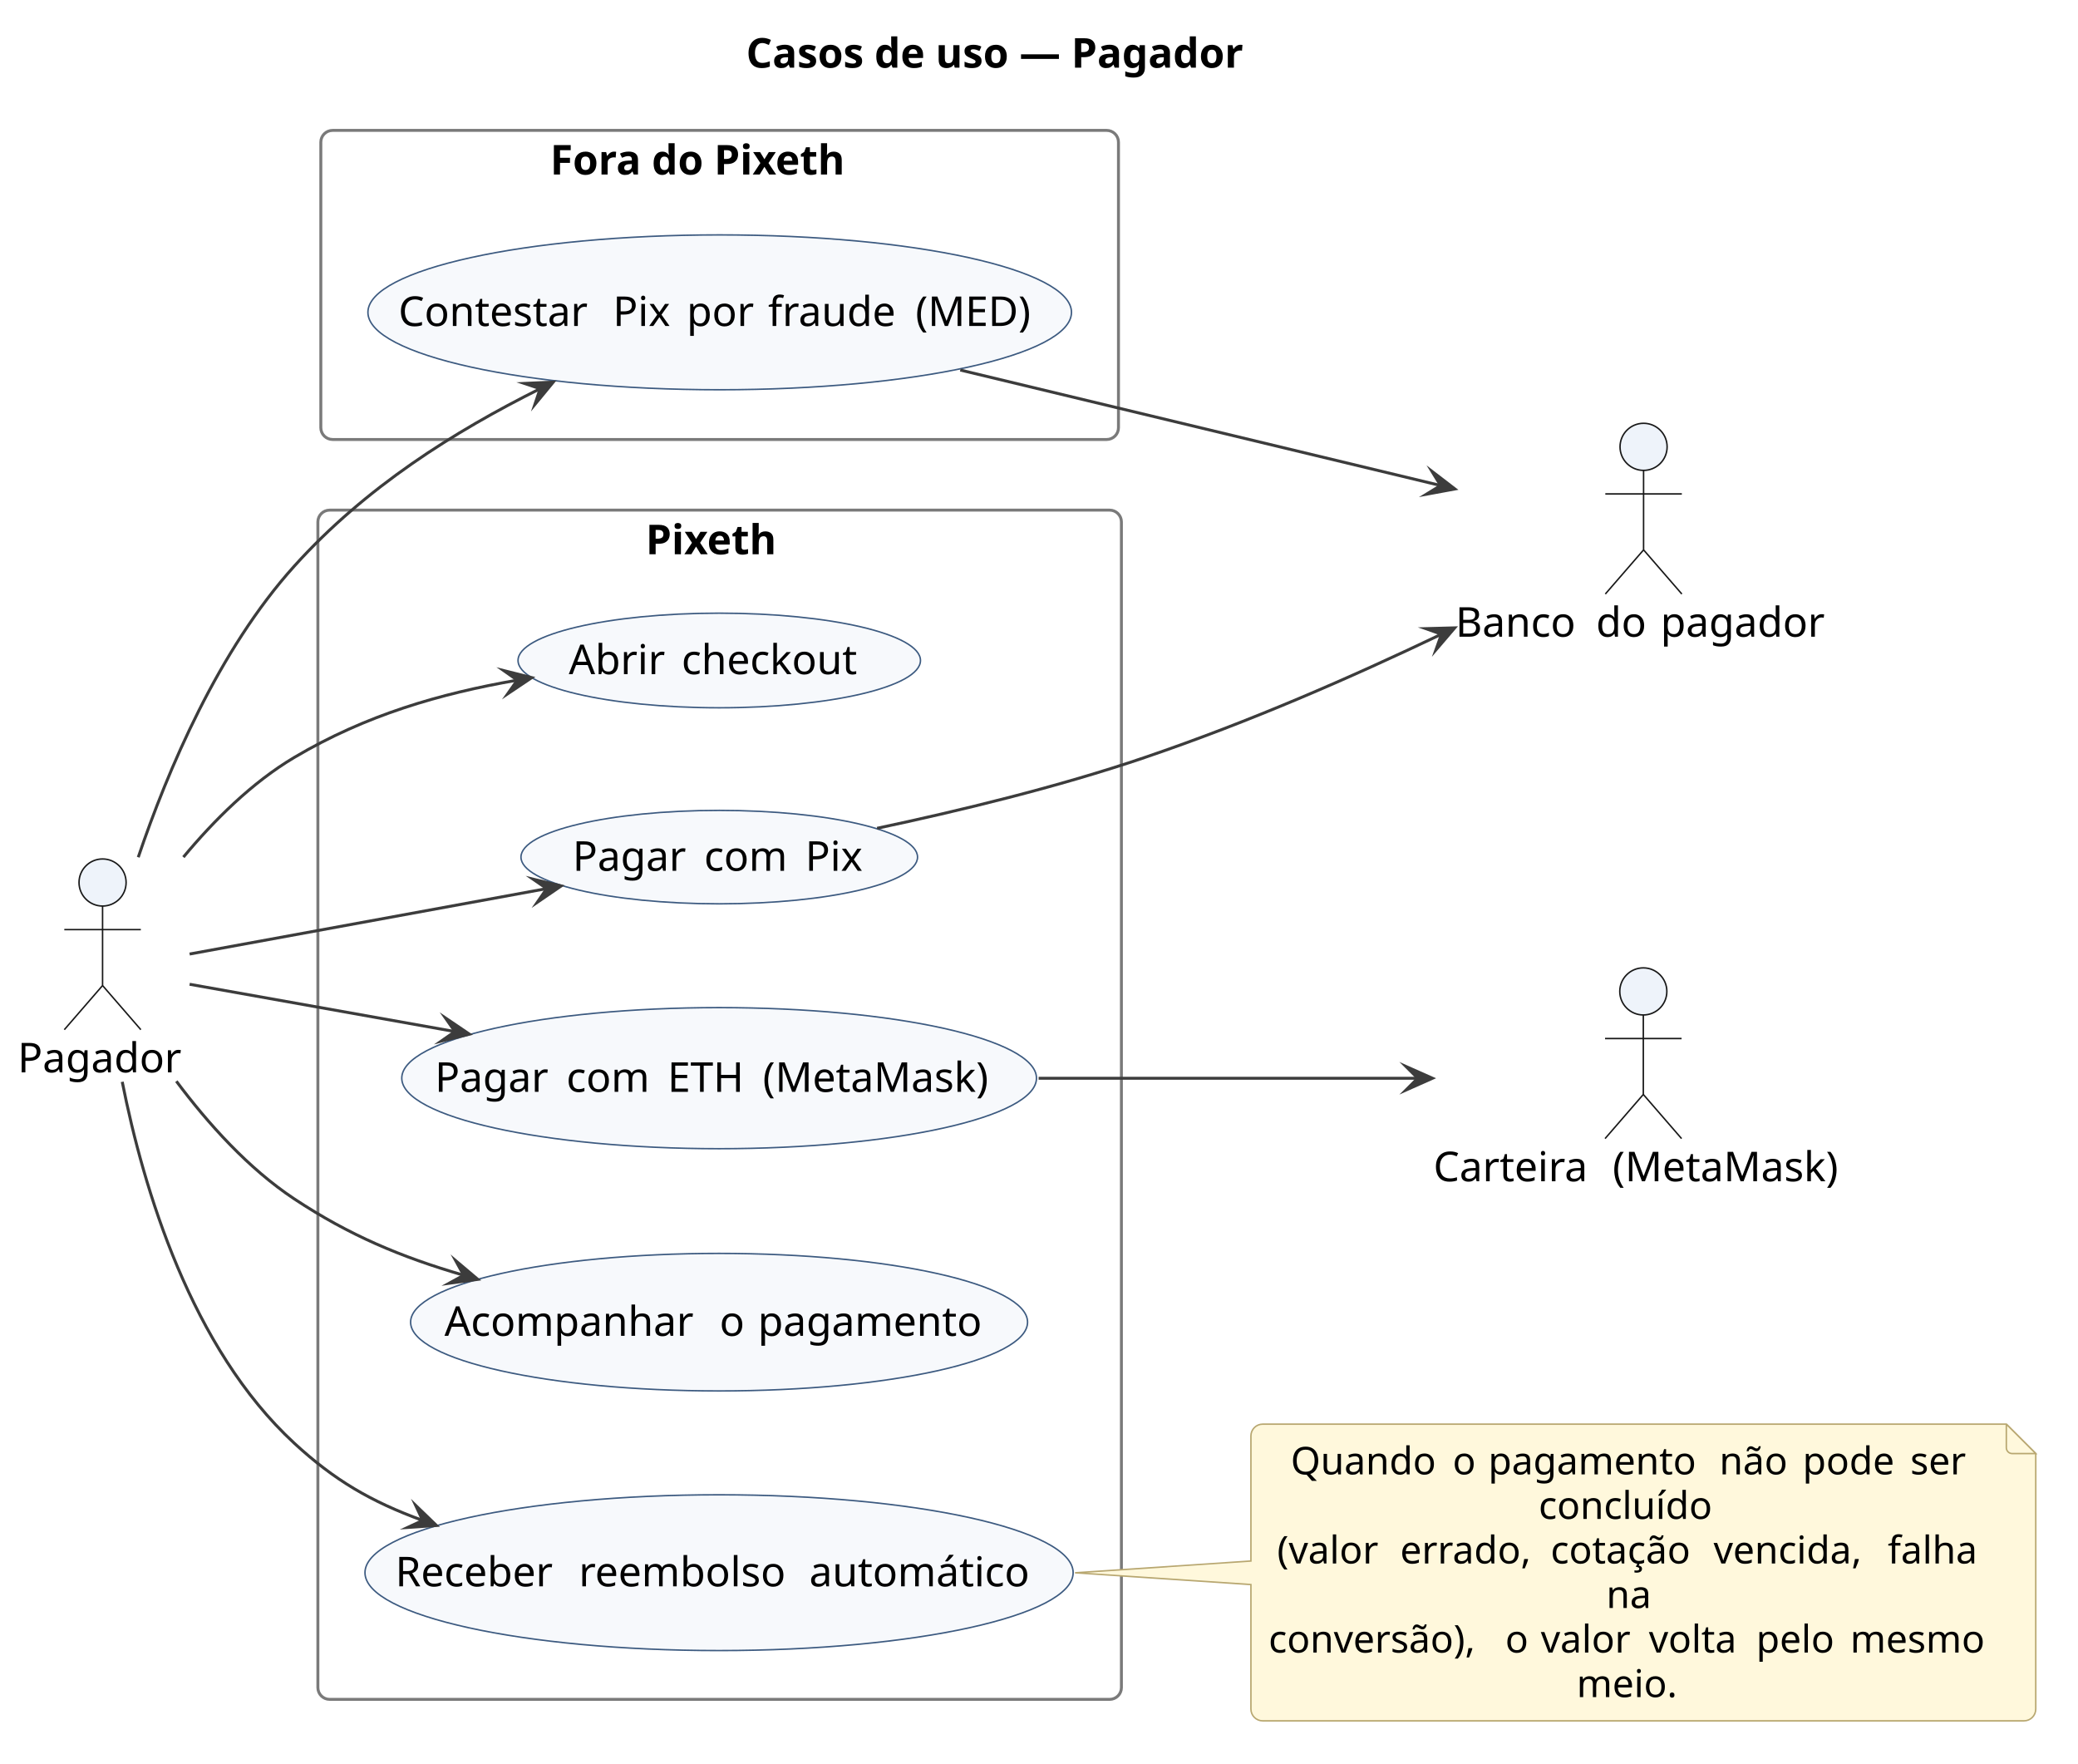
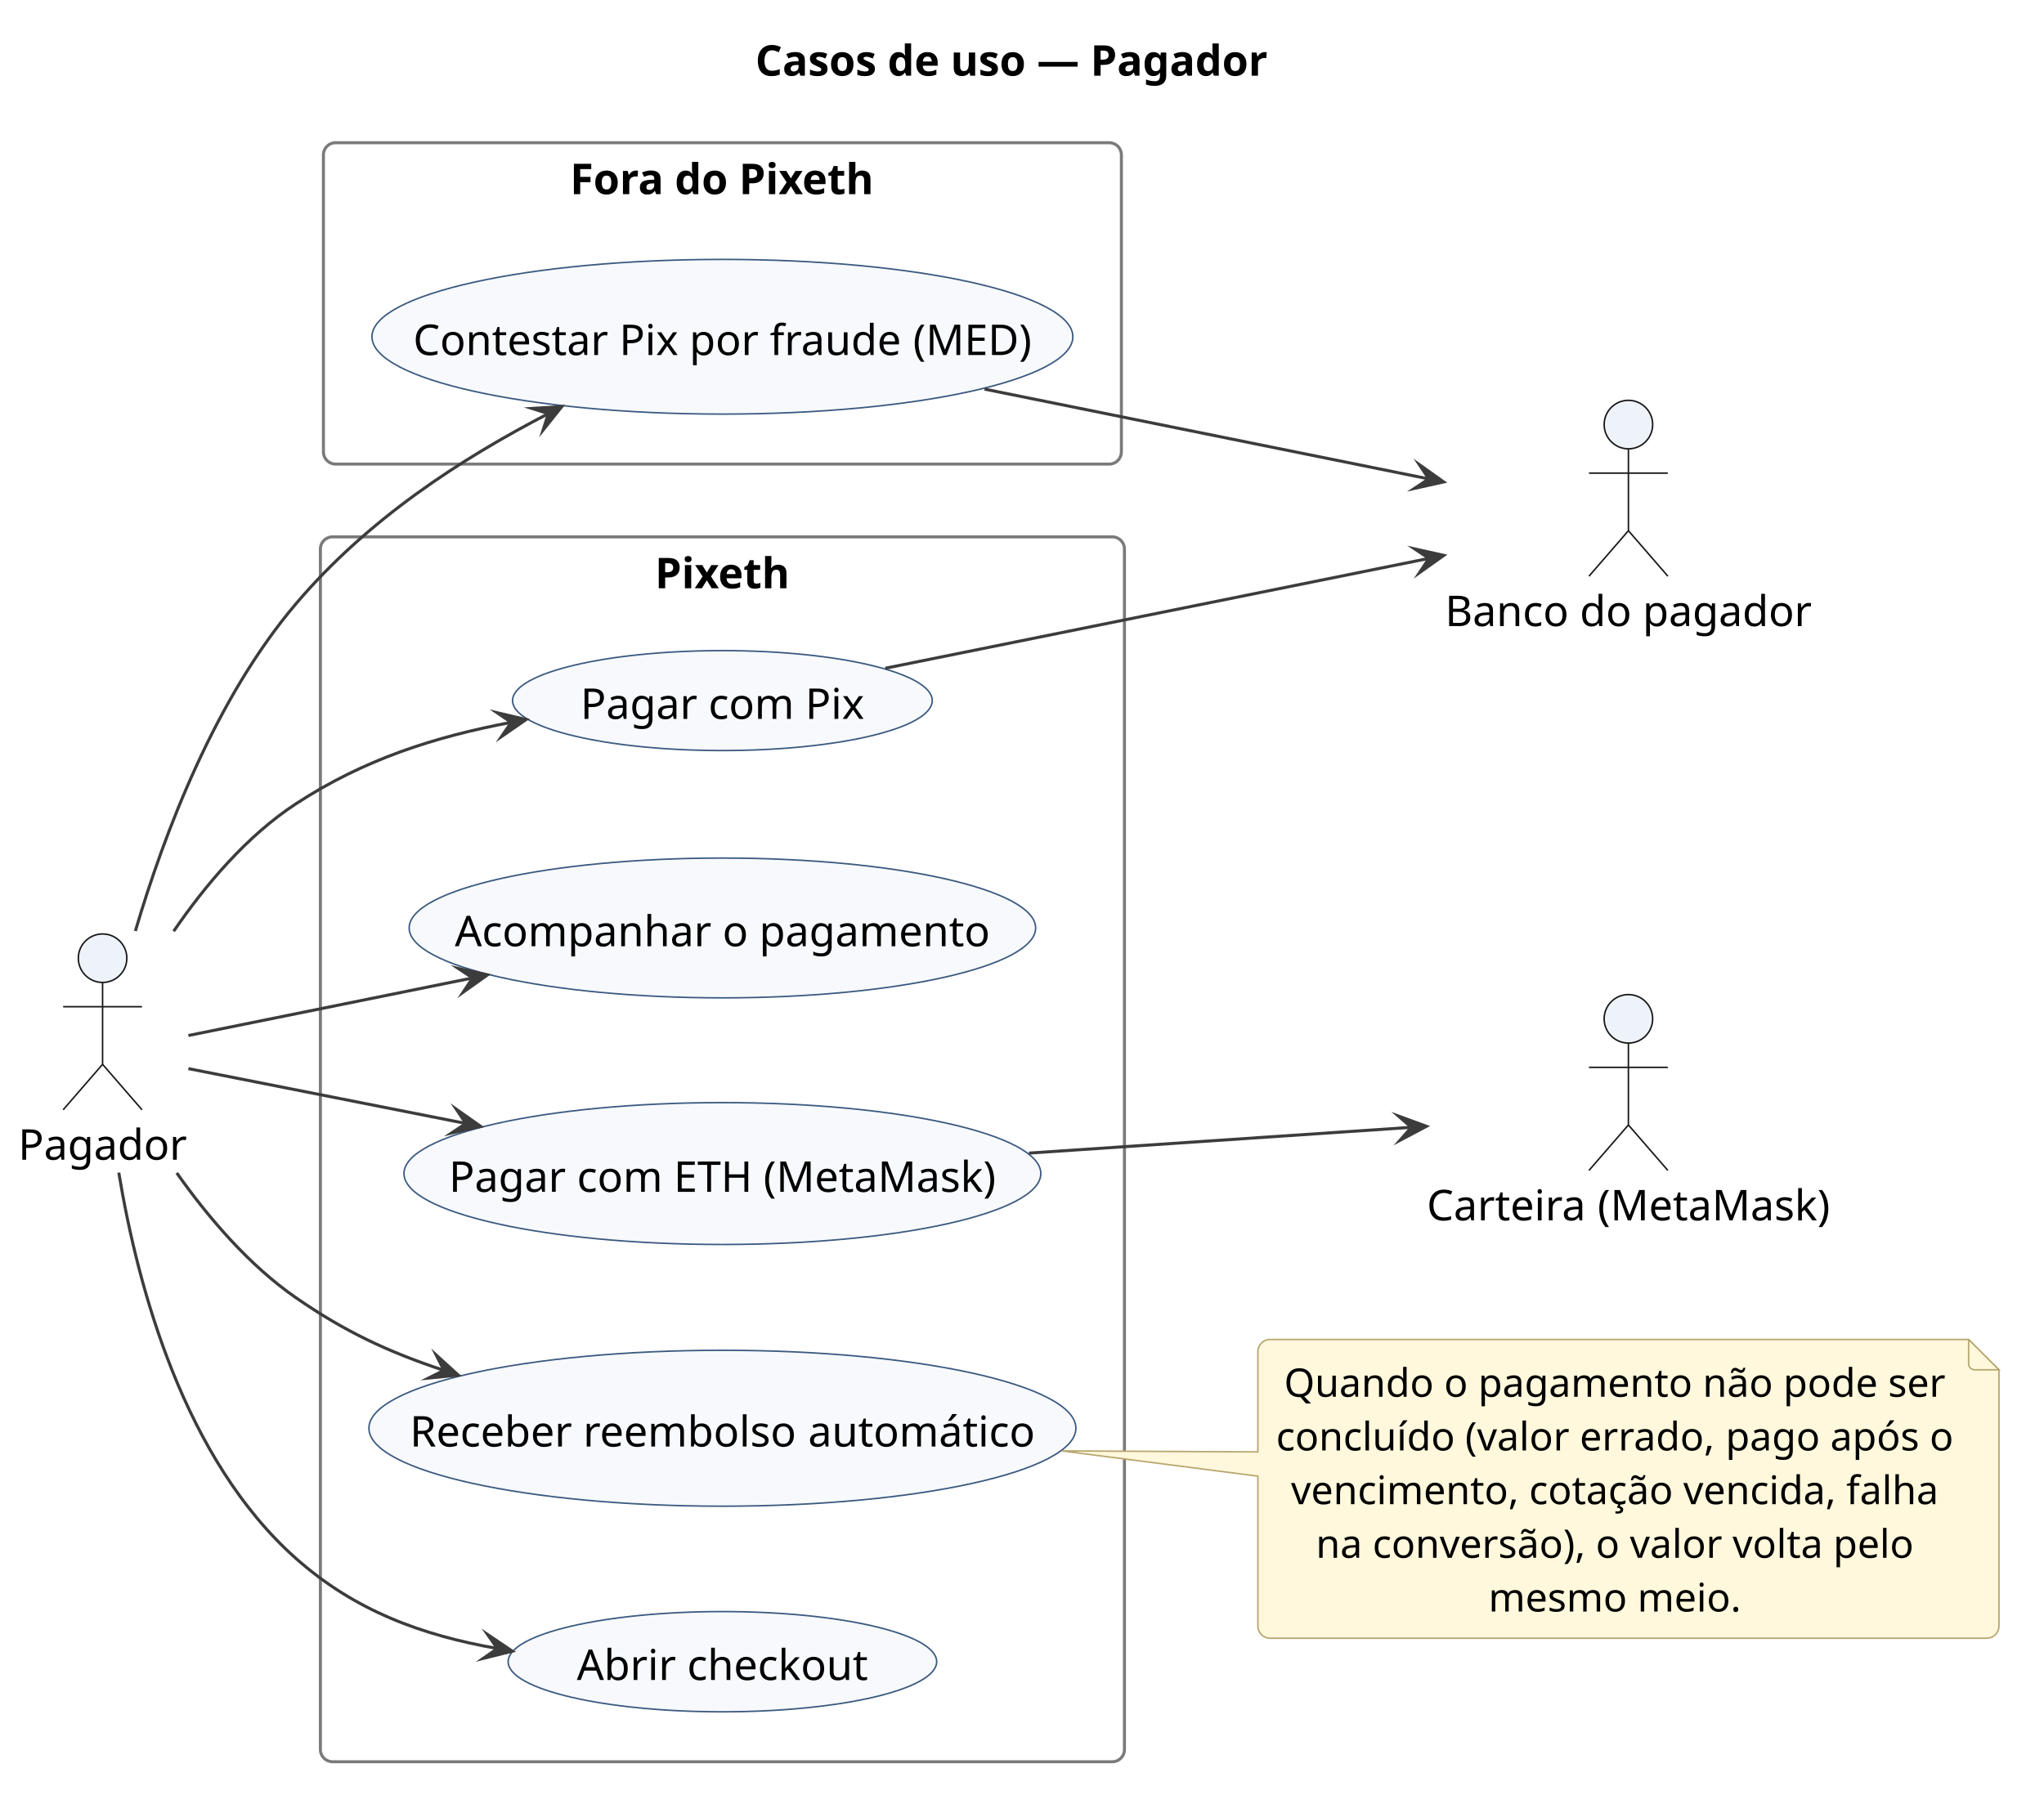
- <svg xmlns="http://www.w3.org/2000/svg" version="1.1" data-diagram-type="DESCRIPTION" style="width:706px;height:599px;background:#FFFFFF;" width="706px" height="599px" viewBox="0 0 706 599" zoomAndPan="magnify" preserveAspectRatio="none" contentStyleType="text/css">
+ <svg xmlns="http://www.w3.org/2000/svg" version="1.1" data-diagram-type="DESCRIPTION" style="width:674px;height:595px;background:#FFFFFF;" width="674px" height="595px" viewBox="0 0 674 595" zoomAndPan="magnify" preserveAspectRatio="none" contentStyleType="text/css">
  <defs />
  <g font-family="sans-serif" lengthAdjust="spacing">
    <g class="title" data-source-line="3">
-       <text x="253.495" y="22.995" fill="#000" font-size="14" textLength="192.657" font-weight="700">Casos de uso — Pagador</text>
+       <text x="249.076" y="24.966" fill="#000" font-size="14" textLength="168.993" font-weight="700">Casos de uso — Pagador</text>
    </g>
    <g class="cluster" data-qualified-name="Pixeth" id="ent0004" data-source-line="11">
-       <rect x="108" y="173.297" width="273" height="404" fill="none" style="stroke:#7A7A7A;stroke-width:1;" rx="4" ry="4" />
-       <text x="219.378" y="188.292" fill="#000" font-size="14" textLength="50.244" font-weight="700">Pixeth</text>
+       <rect x="105.65" y="177.068" width="265.13" height="404" fill="none" style="stroke:#7A7A7A;stroke-width:1;" rx="4" ry="4" />
+       <text x="215.962" y="194.034" fill="#000" font-size="14" textLength="44.506" font-weight="700">Pixeth</text>
    </g>
    <g class="cluster" data-qualified-name="Fora do Pixeth" id="ent0010" data-source-line="19">
-       <rect x="109" y="44.297" width="271" height="105" fill="none" style="stroke:#7A7A7A;stroke-width:1;" rx="4" ry="4" />
-       <text x="186.917" y="59.292" fill="#000" font-size="14" textLength="115.165" font-weight="700">Fora do Pixeth</text>
+       <rect x="106.65" y="47.068" width="263.12" height="106" fill="none" style="stroke:#7A7A7A;stroke-width:1;" rx="4" ry="4" />
+       <text x="187.978" y="64.034" fill="#000" font-size="14" textLength="100.464" font-weight="700">Fora do Pixeth</text>
    </g>
    <g class="entity" data-qualified-name="Pixeth.UC_Checkout" id="ent0005" data-source-line="12">
-       <ellipse cx="244.366" cy="224.37" rx="68.366" ry="16.073" fill="#F7F9FC" style="stroke:#3C5A80;stroke-width:0.5;" />
-       <text x="193.25" y="229.019" fill="#000" font-size="14" textLength="33.865">Abrir</text>
-       <text x="227.116" y="229.019" fill="#000" font-size="14"> </text>
-       <text x="231.566" y="229.019" fill="#000" font-size="14" textLength="63.916">checkout</text>
+       <ellipse cx="238.213" cy="548.069" rx="70.653" ry="16.531" fill="#F7F9FC" style="stroke:#3C5A80;stroke-width:0.5;" />
+       <text x="190.207" y="554.103" fill="#000" font-size="14" textLength="32.732">Abrir</text>
+       <text x="222.939" y="554.103" fill="#000" font-size="14"> </text>
+       <text x="226.579" y="554.103" fill="#000" font-size="14" textLength="59.64">checkout</text>
    </g>
    <g class="entity" data-qualified-name="Pixeth.UC_PagarPix" id="ent0006" data-source-line="13">
-       <ellipse cx="244.366" cy="291.17" rx="67.366" ry="15.873" fill="#F7F9FC" style="stroke:#3C5A80;stroke-width:0.5;" />
-       <text x="194.536" y="295.819" fill="#000" font-size="14" textLength="40.243">Pagar</text>
-       <text x="234.779" y="295.819" fill="#000" font-size="14"> </text>
-       <text x="239.229" y="295.819" fill="#000" font-size="14" textLength="29.9">com</text>
-       <text x="269.129" y="295.819" fill="#000" font-size="14"> </text>
-       <text x="273.58" y="295.819" fill="#000" font-size="14" textLength="20.617">Pix</text>
+       <ellipse cx="238.208" cy="231.071" rx="69.198" ry="16.483" fill="#F7F9FC" style="stroke:#3C5A80;stroke-width:0.5;" />
+       <text x="191.399" y="237.105" fill="#000" font-size="14" textLength="38.57">Pagar</text>
+       <text x="229.969" y="237.105" fill="#000" font-size="14"> </text>
+       <text x="233.609" y="237.105" fill="#000" font-size="14" textLength="28.28">com</text>
+       <text x="261.889" y="237.105" fill="#000" font-size="14"> </text>
+       <text x="265.529" y="237.105" fill="#000" font-size="14" textLength="19.488">Pix</text>
    </g>
    <g class="entity" data-qualified-name="Pixeth.UC_PagarEth" id="ent0007" data-source-line="14">
-       <ellipse cx="244.323" cy="366.262" rx="107.823" ry="23.965" fill="#F7F9FC" style="stroke:#3C5A80;stroke-width:0.5;" />
-       <text x="147.742" y="370.91" fill="#000" font-size="14" textLength="40.243">Pagar</text>
-       <text x="187.985" y="370.91" fill="#000" font-size="14"> </text>
-       <text x="192.435" y="370.91" fill="#000" font-size="14" textLength="29.9">com</text>
-       <text x="222.335" y="370.91" fill="#000" font-size="14"> </text>
-       <text x="226.786" y="370.91" fill="#000" font-size="14" textLength="27.925">ETH</text>
-       <text x="254.71" y="370.91" fill="#000" font-size="14"> </text>
-       <text x="259.161" y="370.91" fill="#000" font-size="14" textLength="81.744">(MetaMask)</text>
+       <ellipse cx="238.209" cy="387.068" rx="104.999" ry="23.4" fill="#F7F9FC" style="stroke:#3C5A80;stroke-width:0.5;" />
+       <text x="148.035" y="393.102" fill="#000" font-size="14" textLength="38.57">Pagar</text>
+       <text x="186.605" y="393.102" fill="#000" font-size="14"> </text>
+       <text x="190.245" y="393.102" fill="#000" font-size="14" textLength="28.28">com</text>
+       <text x="218.525" y="393.102" fill="#000" font-size="14"> </text>
+       <text x="222.165" y="393.102" fill="#000" font-size="14" textLength="25.942">ETH</text>
+       <text x="248.106" y="393.102" fill="#000" font-size="14"> </text>
+       <text x="251.746" y="393.102" fill="#000" font-size="14" textLength="76.636">(MetaMask)</text>
    </g>
    <g class="entity" data-qualified-name="Pixeth.UC_Estado" id="ent0008" data-source-line="15">
-       <ellipse cx="244.308" cy="449.158" rx="104.808" ry="23.362" fill="#F7F9FC" style="stroke:#3C5A80;stroke-width:0.5;" />
-       <text x="151.008" y="453.807" fill="#000" font-size="14" textLength="89.024">Acompanhar</text>
-       <text x="240.032" y="453.807" fill="#000" font-size="14"> </text>
-       <text x="244.482" y="453.807" fill="#000" font-size="14">o</text>
-       <text x="253.048" y="453.807" fill="#000" font-size="14"> </text>
-       <text x="257.498" y="453.807" fill="#000" font-size="14" textLength="80.11">pagamento</text>
+       <ellipse cx="238.208" cy="306.066" rx="103.288" ry="23.058" fill="#F7F9FC" style="stroke:#3C5A80;stroke-width:0.5;" />
+       <text x="149.974" y="312.1" fill="#000" font-size="14" textLength="84.63">Acompanhar</text>
+       <text x="234.603" y="312.1" fill="#000" font-size="14"> </text>
+       <text x="238.243" y="312.1" fill="#000" font-size="14">o</text>
+       <text x="246.713" y="312.1" fill="#000" font-size="14"> </text>
+       <text x="250.353" y="312.1" fill="#000" font-size="14" textLength="76.09">pagamento</text>
    </g>
    <g class="entity" data-qualified-name="Pixeth.UC_Reembolso" id="ent0009" data-source-line="16">
-       <ellipse cx="244.3" cy="534.257" rx="120.3" ry="26.46" fill="#F7F9FC" style="stroke:#3C5A80;stroke-width:0.5;" />
-       <text x="134.303" y="538.905" fill="#000" font-size="14" textLength="57.907">Receber</text>
-       <text x="192.21" y="538.905" fill="#000" font-size="14"> </text>
-       <text x="196.66" y="538.905" fill="#000" font-size="14" textLength="73.821">reembolso</text>
-       <text x="270.482" y="538.905" fill="#000" font-size="14"> </text>
-       <text x="274.932" y="538.905" fill="#000" font-size="14" textLength="79.365">automático</text>
+       <ellipse cx="238.214" cy="471.071" rx="116.564" ry="25.713" fill="#F7F9FC" style="stroke:#3C5A80;stroke-width:0.5;" />
+       <text x="135.139" y="477.105" fill="#000" font-size="14" textLength="53.508">Receber</text>
+       <text x="188.647" y="477.105" fill="#000" font-size="14"> </text>
+       <text x="192.287" y="477.105" fill="#000" font-size="14" textLength="70.532">reembolso</text>
+       <text x="262.819" y="477.105" fill="#000" font-size="14"> </text>
+       <text x="266.459" y="477.105" fill="#000" font-size="14" textLength="74.83">automático</text>
    </g>
    <g class="entity" data-qualified-name="Fora do Pixeth.UC_Med" id="ent0011" data-source-line="20">
-       <ellipse cx="244.518" cy="106.101" rx="119.518" ry="26.304" fill="#F7F9FC" style="stroke:#3C5A80;stroke-width:0.5;" />
-       <text x="135.355" y="110.749" fill="#000" font-size="14" textLength="68.435">Contestar</text>
-       <text x="203.79" y="110.749" fill="#000" font-size="14"> </text>
-       <text x="208.24" y="110.749" fill="#000" font-size="14" textLength="20.617">Pix</text>
-       <text x="228.857" y="110.749" fill="#000" font-size="14"> </text>
-       <text x="233.307" y="110.749" fill="#000" font-size="14" textLength="23.208">por</text>
-       <text x="256.515" y="110.749" fill="#000" font-size="14"> </text>
-       <text x="260.966" y="110.749" fill="#000" font-size="14" textLength="45.637">fraude</text>
-       <text x="306.602" y="110.749" fill="#000" font-size="14"> </text>
-       <text x="311.052" y="110.749" fill="#000" font-size="14" textLength="42.629">(MED)</text>
+       <ellipse cx="238.211" cy="111.07" rx="115.561" ry="25.512" fill="#F7F9FC" style="stroke:#3C5A80;stroke-width:0.5;" />
+       <text x="136.243" y="117.104" fill="#000" font-size="14" textLength="64.316">Contestar</text>
+       <text x="200.558" y="117.104" fill="#000" font-size="14"> </text>
+       <text x="204.198" y="117.104" fill="#000" font-size="14" textLength="19.488">Pix</text>
+       <text x="223.686" y="117.104" fill="#000" font-size="14"> </text>
+       <text x="227.326" y="117.104" fill="#000" font-size="14" textLength="22.862">por</text>
+       <text x="250.188" y="117.104" fill="#000" font-size="14"> </text>
+       <text x="253.828" y="117.104" fill="#000" font-size="14" textLength="43.61">fraude</text>
+       <text x="297.438" y="117.104" fill="#000" font-size="14"> </text>
+       <text x="301.078" y="117.104" fill="#000" font-size="14" textLength="39.102">(MED)</text>
    </g>
    <g class="entity" data-qualified-name="P" id="ent0001" data-source-line="7">
-       <ellipse cx="34.848" cy="299.797" rx="8" ry="8" fill="#EEF3FA" style="stroke:#181818;stroke-width:0.5;" />
-       <path d="M34.848,307.797 L34.848,334.797 M21.848,315.797 L47.848,315.797 M34.848,334.797 L21.848,349.797 M34.848,334.797 L47.848,349.797" style="stroke:#181818;stroke-width:0.5;" fill="none" />
-       <text x="6" y="364.292" fill="#000" font-size="14" textLength="57.695">Pagador</text>
+       <ellipse cx="33.825" cy="316.038" rx="8" ry="8" fill="#EEF3FA" style="stroke:#181818;stroke-width:0.5;" />
+       <path d="M33.825,324.038 L33.825,351.038 M20.825,332.038 L46.825,332.038 M33.825,351.038 L20.825,366.038 M33.825,351.038 L46.825,366.038" style="stroke:#181818;stroke-width:0.5;" fill="none" />
+       <text x="6" y="382.504" fill="#000" font-size="14" textLength="55.65">Pagador</text>
    </g>
    <g class="entity" data-qualified-name="Banco" id="ent0002" data-source-line="8">
-       <ellipse cx="558.406" cy="151.797" rx="8" ry="8" fill="#EEF3FA" style="stroke:#181818;stroke-width:0.5;" />
-       <path d="M558.406,159.797 L558.406,186.797 M545.406,167.797 L571.406,167.797 M558.406,186.797 L545.406,201.797 M558.406,186.797 L571.406,201.797" style="stroke:#181818;stroke-width:0.5;" fill="none" />
-       <text x="494.5" y="216.292" fill="#000" font-size="14" textLength="43.319">Banco</text>
-       <text x="537.819" y="216.292" fill="#000" font-size="14"> </text>
-       <text x="542.27" y="216.292" fill="#000" font-size="14" textLength="17.452">do</text>
-       <text x="559.722" y="216.292" fill="#000" font-size="14"> </text>
-       <text x="564.172" y="216.292" fill="#000" font-size="14" textLength="58.14">pagador</text>
+       <ellipse cx="536.963" cy="140.038" rx="8" ry="8" fill="#EEF3FA" style="stroke:#181818;stroke-width:0.5;" />
+       <path d="M536.963,148.038 L536.963,175.038 M523.963,156.038 L549.963,156.038 M536.963,175.038 L523.963,190.038 M536.963,175.038 L549.963,190.038" style="stroke:#181818;stroke-width:0.5;" fill="none" />
+       <text x="476.49" y="206.504" fill="#000" font-size="14" textLength="40.796">Banco</text>
+       <text x="517.286" y="206.504" fill="#000" font-size="14"> </text>
+       <text x="520.926" y="206.504" fill="#000" font-size="14" textLength="17.08">do</text>
+       <text x="538.006" y="206.504" fill="#000" font-size="14"> </text>
+       <text x="541.646" y="206.504" fill="#000" font-size="14" textLength="55.79">pagador</text>
    </g>
    <g class="entity" data-qualified-name="Carteira" id="ent0003" data-source-line="9">
-       <ellipse cx="558.316" cy="336.797" rx="8" ry="8" fill="#EEF3FA" style="stroke:#181818;stroke-width:0.5;" />
-       <path d="M558.316,344.797 L558.316,371.797 M545.316,352.797 L571.316,352.797 M558.316,371.797 L545.316,386.797 M558.316,371.797 L571.316,386.797" style="stroke:#181818;stroke-width:0.5;" fill="none" />
-       <text x="487" y="401.292" fill="#000" font-size="14" textLength="56.438">Carteira</text>
-       <text x="543.438" y="401.292" fill="#000" font-size="14"> </text>
-       <text x="547.888" y="401.292" fill="#000" font-size="14" textLength="81.744">(MetaMask)</text>
+       <ellipse cx="536.959" cy="336.038" rx="8" ry="8" fill="#EEF3FA" style="stroke:#181818;stroke-width:0.5;" />
+       <path d="M536.959,344.038 L536.959,371.038 M523.959,352.038 L549.959,352.038 M536.959,371.038 L523.959,386.038 M536.959,371.038 L549.959,386.038" style="stroke:#181818;stroke-width:0.5;" fill="none" />
+       <text x="470.48" y="402.504" fill="#000" font-size="14" textLength="52.682">Carteira</text>
+       <text x="523.162" y="402.504" fill="#000" font-size="14"> </text>
+       <text x="526.802" y="402.504" fill="#000" font-size="14" textLength="76.636">(MetaMask)</text>
    </g>
    <g class="entity" data-qualified-name="GMN21" id="ent0022" data-source-line="34">
-       <path d="M425,487.797 L425,530.297 L365.24,534.297 L425,538.297 L425,580.594 A4,4 0 0 0 429,584.594 L687.648,584.594 A4,4 0 0 0 691.648,580.594 L691.648,493.797 L681.648,483.797 L429,483.797 A4,4 0 0 0 425,487.797" style="stroke:#B8A770;stroke-width:0.5;" fill="#FFF8DC" />
-       <path d="M681.648,483.797 L681.648,491.797 A2,2 0 0 0 683.648,493.797 L691.648,493.797 L681.648,483.797" style="stroke:#B8A770;stroke-width:0.5;" fill="#FFF8DC" />
-       <text x="438.516" y="500.864" fill="#000" font-size="13" textLength="50.883">Quando</text>
-       <text x="489.398" y="500.864" fill="#000" font-size="13"> </text>
-       <text x="493.531" y="500.864" fill="#000" font-size="13">o</text>
-       <text x="501.484" y="500.864" fill="#000" font-size="13"> </text>
-       <text x="505.617" y="500.864" fill="#000" font-size="13" textLength="74.388">pagamento</text>
-       <text x="580.005" y="500.864" fill="#000" font-size="13"> </text>
-       <text x="584.137" y="500.864" fill="#000" font-size="13" textLength="24.159">não</text>
-       <text x="608.296" y="500.864" fill="#000" font-size="13"> </text>
-       <text x="612.429" y="500.864" fill="#000" font-size="13" textLength="32.456">pode</text>
-       <text x="644.884" y="500.864" fill="#000" font-size="13"> </text>
-       <text x="649.017" y="500.864" fill="#000" font-size="13" textLength="20.116">ser</text>
-       <text x="522.746" y="515.997" fill="#000" font-size="13" textLength="62.156">concluído</text>
-       <text x="433.926" y="531.129" fill="#000" font-size="13" textLength="37.642">(valor</text>
-       <text x="471.568" y="531.129" fill="#000" font-size="13"> </text>
-       <text x="475.7" y="531.129" fill="#000" font-size="13" textLength="46.992">errado,</text>
-       <text x="522.692" y="531.129" fill="#000" font-size="13"> </text>
-       <text x="526.824" y="531.129" fill="#000" font-size="13" textLength="51.232">cotação</text>
-       <text x="578.056" y="531.129" fill="#000" font-size="13"> </text>
-       <text x="582.188" y="531.129" fill="#000" font-size="13" textLength="55.041">vencida,</text>
-       <text x="637.229" y="531.129" fill="#000" font-size="13"> </text>
-       <text x="641.361" y="531.129" fill="#000" font-size="13" textLength="32.36">falha</text>
-       <text x="545.721" y="546.262" fill="#000" font-size="13" textLength="16.206">na</text>
-       <text x="431" y="561.395" fill="#000" font-size="13" textLength="76.273">conversão),</text>
-       <text x="507.273" y="561.395" fill="#000" font-size="13"> </text>
-       <text x="511.406" y="561.395" fill="#000" font-size="13">o</text>
-       <text x="519.359" y="561.395" fill="#000" font-size="13"> </text>
-       <text x="523.492" y="561.395" fill="#000" font-size="13" textLength="32.57">valor</text>
-       <text x="556.062" y="561.395" fill="#000" font-size="13"> </text>
-       <text x="560.194" y="561.395" fill="#000" font-size="13" textLength="32.322">volta</text>
-       <text x="592.516" y="561.395" fill="#000" font-size="13"> </text>
-       <text x="596.648" y="561.395" fill="#000" font-size="13" textLength="27.815">pelo</text>
-       <text x="624.464" y="561.395" fill="#000" font-size="13"> </text>
-       <text x="628.596" y="561.395" fill="#000" font-size="13" textLength="48.052">mesmo</text>
-       <text x="535.644" y="576.528" fill="#000" font-size="13" textLength="36.359">meio.</text>
+       <path d="M414.78,445.798 L414.78,478.878 L350.13,478.548 L414.78,486.878 L414.78,536.328 A4,4 0 0 0 418.78,540.328 L655.146,540.328 A4,4 0 0 0 659.146,536.328 L659.146,451.798 L649.146,441.798 L418.78,441.798 A4,4 0 0 0 414.78,445.798" style="stroke:#B8A770;stroke-width:0.5;" fill="#FFF8DC" />
+       <path d="M649.146,441.798 L649.146,449.798 A2,2 0 0 0 651.146,451.798 L659.146,451.798 L649.146,441.798" style="stroke:#B8A770;stroke-width:0.5;" fill="#FFF8DC" />
+       <text x="423.412" y="460.695" fill="#000" font-size="13" textLength="49.374">Quando</text>
+       <text x="472.787" y="460.695" fill="#000" font-size="13"> </text>
+       <text x="476.167" y="460.695" fill="#000" font-size="13">o</text>
+       <text x="484.032" y="460.695" fill="#000" font-size="13"> </text>
+       <text x="487.412" y="460.695" fill="#000" font-size="13" textLength="70.655">pagamento</text>
+       <text x="558.067" y="460.695" fill="#000" font-size="13"> </text>
+       <text x="561.447" y="460.695" fill="#000" font-size="13" textLength="23.192">não</text>
+       <text x="584.639" y="460.695" fill="#000" font-size="13"> </text>
+       <text x="588.019" y="460.695" fill="#000" font-size="13" textLength="31.187">pode</text>
+       <text x="619.206" y="460.695" fill="#000" font-size="13"> </text>
+       <text x="622.586" y="460.695" fill="#000" font-size="13" textLength="18.928">ser</text>
+       <text x="420.78" y="478.401" fill="#000" font-size="13" textLength="58.981">concluído</text>
+       <text x="479.761" y="478.401" fill="#000" font-size="13"> </text>
+       <text x="483.141" y="478.401" fill="#000" font-size="13" textLength="34.385">(valor</text>
+       <text x="517.526" y="478.401" fill="#000" font-size="13"> </text>
+       <text x="520.906" y="478.401" fill="#000" font-size="13" textLength="44.707">errado,</text>
+       <text x="565.613" y="478.401" fill="#000" font-size="13"> </text>
+       <text x="568.993" y="478.401" fill="#000" font-size="13" textLength="31.148">pago</text>
+       <text x="600.141" y="478.401" fill="#000" font-size="13"> </text>
+       <text x="603.521" y="478.401" fill="#000" font-size="13" textLength="29.38">após</text>
+       <text x="632.901" y="478.401" fill="#000" font-size="13"> </text>
+       <text x="636.281" y="478.401" fill="#000" font-size="13">o</text>
+       <text x="425.694" y="496.107" fill="#000" font-size="13" textLength="75.127">vencimento,</text>
+       <text x="500.821" y="496.107" fill="#000" font-size="13"> </text>
+       <text x="504.201" y="496.107" fill="#000" font-size="13" textLength="47.489">cotação</text>
+       <text x="551.69" y="496.107" fill="#000" font-size="13"> </text>
+       <text x="555.07" y="496.107" fill="#000" font-size="13" textLength="50.336">vencida,</text>
+       <text x="605.406" y="496.107" fill="#000" font-size="13"> </text>
+       <text x="608.786" y="496.107" fill="#000" font-size="13" textLength="30.446">falha</text>
+       <text x="433.891" y="513.813" fill="#000" font-size="13" textLength="15.327">na</text>
+       <text x="449.218" y="513.813" fill="#000" font-size="13"> </text>
+       <text x="452.598" y="513.813" fill="#000" font-size="13" textLength="70.213">conversão),</text>
+       <text x="522.811" y="513.813" fill="#000" font-size="13"> </text>
+       <text x="526.191" y="513.813" fill="#000" font-size="13">o</text>
+       <text x="534.056" y="513.813" fill="#000" font-size="13"> </text>
+       <text x="537.436" y="513.813" fill="#000" font-size="13" textLength="30.485">valor</text>
+       <text x="567.921" y="513.813" fill="#000" font-size="13"> </text>
+       <text x="571.301" y="513.813" fill="#000" font-size="13" textLength="29.809">volta</text>
+       <text x="601.11" y="513.813" fill="#000" font-size="13"> </text>
+       <text x="604.49" y="513.813" fill="#000" font-size="13" textLength="26.546">pelo</text>
+       <text x="490.811" y="531.519" fill="#000" font-size="13" textLength="45.734">mesmo</text>
+       <text x="536.545" y="531.519" fill="#000" font-size="13"> </text>
+       <text x="539.925" y="531.519" fill="#000" font-size="13" textLength="34.19">meio.</text>
    </g>
    <g class="link" data-entity-1="ent0001" data-entity-2="ent0005" id="lnk12" data-source-line="23" data-link-type="dependency">
-       <path d="M62.31,291.177 C72.7,278.677 85.61,265.827 100,257.297 C124.3,242.897 149.434,235.634 175.754,231.054" style="stroke:#3C3C3C;stroke-width:1;" fill="none" id="P-to-UC_Checkout" />
-       <polygon points="180.68,230.197,171.127,227.799,175.754,231.054,172.499,235.681,180.68,230.197" fill="#3C3C3C" style="stroke:#3C3C3C;stroke-width:1;stroke-linejoin:miter;stroke-miterlimit:10;" />
+       <path d="M39.17,386.758 C45.48,424.898 60.78,481.408 97.65,514.068 C117.16,531.348 139.066,539.317 164.006,543.727" style="stroke:#3C3C3C;stroke-width:1;" fill="none" id="P-to-UC_Checkout" />
+       <polygon points="168.93,544.598,160.764,539.092,164.006,543.727,159.371,546.97,168.93,544.598" fill="#3C3C3C" style="stroke:#3C3C3C;stroke-width:1;stroke-linejoin:miter;stroke-miterlimit:10;" />
    </g>
    <g class="link" data-entity-1="ent0001" data-entity-2="ent0006" id="lnk13" data-source-line="24" data-link-type="dependency">
-       <path d="M64.42,324.097 C96.83,318.157 145.602,309.228 185.752,301.868" style="stroke:#3C3C3C;stroke-width:1;" fill="none" id="P-to-UC_PagarPix" />
-       <polygon points="190.67,300.967,181.096,298.655,185.752,301.868,182.539,306.524,190.67,300.967" fill="#3C3C3C" style="stroke:#3C3C3C;stroke-width:1;stroke-linejoin:miter;stroke-miterlimit:10;" />
+       <path d="M57.27,307.148 C67.71,291.898 81.43,275.648 97.65,265.068 C120.1,250.418 143.397,243.005 168.567,238.255" style="stroke:#3C3C3C;stroke-width:1;" fill="none" id="P-to-UC_PagarPix" />
+       <polygon points="173.48,237.328,163.894,235.066,168.567,238.255,165.378,242.928,173.48,237.328" fill="#3C3C3C" style="stroke:#3C3C3C;stroke-width:1;stroke-linejoin:miter;stroke-miterlimit:10;" />
    </g>
    <g class="link" data-entity-1="ent0001" data-entity-2="ent0007" id="lnk14" data-source-line="25" data-link-type="dependency">
-       <path d="M64.42,334.367 C88.95,338.737 120.748,344.409 154.558,350.439" style="stroke:#3C3C3C;stroke-width:1;" fill="none" id="P-to-UC_PagarEth" />
-       <polygon points="159.48,351.317,151.322,345.799,154.558,350.439,149.917,353.675,159.48,351.317" fill="#3C3C3C" style="stroke:#3C3C3C;stroke-width:1;stroke-linejoin:miter;stroke-miterlimit:10;" />
+       <path d="M62.12,352.458 C86.83,357.348 119.555,363.818 153.605,370.548" style="stroke:#3C3C3C;stroke-width:1;" fill="none" id="P-to-UC_PagarEth" />
+       <polygon points="158.51,371.518,150.456,365.849,153.605,370.548,148.905,373.697,158.51,371.518" fill="#3C3C3C" style="stroke:#3C3C3C;stroke-width:1;stroke-linejoin:miter;stroke-miterlimit:10;" />
    </g>
    <g class="link" data-entity-1="ent0001" data-entity-2="ent0008" id="lnk15" data-source-line="26" data-link-type="dependency">
-       <path d="M59.92,367.307 C70.62,381.637 84.37,396.957 100,407.297 C118.62,419.607 136.129,426.99 157.539,433.22" style="stroke:#3C3C3C;stroke-width:1;" fill="none" id="P-to-UC_Estado" />
-       <polygon points="162.34,434.617,154.816,428.262,157.539,433.22,152.581,435.943,162.34,434.617" fill="#3C3C3C" style="stroke:#3C3C3C;stroke-width:1;stroke-linejoin:miter;stroke-miterlimit:10;" />
+       <path d="M62.12,341.538 C87.37,336.428 121.21,329.571 155.84,322.551" style="stroke:#3C3C3C;stroke-width:1;" fill="none" id="P-to-UC_Estado" />
+       <polygon points="160.74,321.558,151.125,319.426,155.84,322.551,152.714,327.266,160.74,321.558" fill="#3C3C3C" style="stroke:#3C3C3C;stroke-width:1;stroke-linejoin:miter;stroke-miterlimit:10;" />
    </g>
    <g class="link" data-entity-1="ent0001" data-entity-2="ent0009" id="lnk16" data-source-line="27" data-link-type="dependency">
-       <path d="M41.53,367.507 C48.77,403.957 64.95,457.977 100,490.297 C113.6,502.837 125.992,510.094 143.602,516.514" style="stroke:#3C3C3C;stroke-width:1;" fill="none" id="P-to-UC_Reembolso" />
-       <polygon points="148.3,518.227,141.214,511.386,143.602,516.514,138.474,518.902,148.3,518.227" fill="#3C3C3C" style="stroke:#3C3C3C;stroke-width:1;stroke-linejoin:miter;stroke-miterlimit:10;" />
+       <path d="M58.28,386.858 C68.7,401.608 82.13,417.338 97.65,428.068 C113.6,439.098 127.734,445.804 146.374,451.984" style="stroke:#3C3C3C;stroke-width:1;" fill="none" id="P-to-UC_Reembolso" />
+       <polygon points="151.12,453.558,143.836,446.929,146.374,451.984,141.318,454.522,151.12,453.558" fill="#3C3C3C" style="stroke:#3C3C3C;stroke-width:1;stroke-linejoin:miter;stroke-miterlimit:10;" />
    </g>
    <g class="link" data-entity-1="ent0001" data-entity-2="ent0011" id="lnk17" data-source-line="28" data-link-type="dependency">
-       <path d="M46.97,291.217 C57,261.597 74.24,220.857 100,192.297 C124.22,165.447 154.347,146.612 183.507,132.042" style="stroke:#3C3C3C;stroke-width:1;" fill="none" id="P-to-UC_Med" />
-       <polygon points="187.98,129.807,178.141,130.251,183.507,132.042,181.717,137.408,187.98,129.807" fill="#3C3C3C" style="stroke:#3C3C3C;stroke-width:1;stroke-linejoin:miter;stroke-miterlimit:10;" />
+       <path d="M44.64,307.068 C54.07,275.088 70.88,230.538 97.65,199.068 C121.41,171.138 151.862,151.441 180.812,136.421" style="stroke:#3C3C3C;stroke-width:1;" fill="none" id="P-to-UC_Med" />
+       <polygon points="185.25,134.118,175.419,134.712,180.812,136.421,179.103,141.813,185.25,134.118" fill="#3C3C3C" style="stroke:#3C3C3C;stroke-width:1;stroke-linejoin:miter;stroke-miterlimit:10;" />
    </g>
    <g class="link" data-entity-1="ent0006" data-entity-2="ent0002" id="lnk18" data-source-line="29" data-link-type="dependency">
-       <path d="M297.99,281.377 C325.45,275.557 359.43,267.367 389,257.297 C424.69,245.147 458.607,230.29 489.737,215.44" style="stroke:#3C3C3C;stroke-width:1;" fill="none" id="UC_PagarPix-to-Banco" />
-       <polygon points="494.25,213.287,484.405,213.552,489.737,215.44,487.849,220.772,494.25,213.287" fill="#3C3C3C" style="stroke:#3C3C3C;stroke-width:1;stroke-linejoin:miter;stroke-miterlimit:10;" />
+       <path d="M291.92,220.408 C343.55,209.968 417.229,195.079 471.189,184.169" style="stroke:#3C3C3C;stroke-width:1;" fill="none" id="UC_PagarPix-to-Banco" />
+       <polygon points="476.09,183.178,466.476,181.041,471.189,184.169,468.061,188.882,476.09,183.178" fill="#3C3C3C" style="stroke:#3C3C3C;stroke-width:1;stroke-linejoin:miter;stroke-miterlimit:10;" />
    </g>
    <g class="link" data-entity-1="ent0007" data-entity-2="ent0003" id="lnk19" data-source-line="30" data-link-type="dependency">
-       <path d="M352.87,366.297 C397.12,366.297 442.16,366.297 481.68,366.297" style="stroke:#3C3C3C;stroke-width:1;" fill="none" id="UC_PagarEth-to-Carteira" />
-       <polygon points="486.68,366.297,477.68,362.297,481.68,366.297,477.68,370.297,486.68,366.297" fill="#3C3C3C" style="stroke:#3C3C3C;stroke-width:1;stroke-linejoin:miter;stroke-miterlimit:10;" />
+       <path d="M339.27,380.328 C382.51,377.408 426.911,374.414 465.381,371.824" style="stroke:#3C3C3C;stroke-width:1;" fill="none" id="UC_PagarEth-to-Carteira" />
+       <polygon points="470.37,371.488,461.122,368.102,465.381,371.824,461.659,376.083,470.37,371.488" fill="#3C3C3C" style="stroke:#3C3C3C;stroke-width:1;stroke-linejoin:miter;stroke-miterlimit:10;" />
    </g>
    <g class="link" data-entity-1="ent0011" data-entity-2="ent0002" id="lnk20" data-source-line="31" data-link-type="dependency">
-       <path d="M326.25,125.707 C378.61,138.297 440.989,153.288 489.449,164.938" style="stroke:#3C3C3C;stroke-width:1;" fill="none" id="UC_Med-to-Banco" />
-       <polygon points="494.31,166.107,486.494,160.114,489.449,164.938,484.624,167.892,494.31,166.107" fill="#3C3C3C" style="stroke:#3C3C3C;stroke-width:1;stroke-linejoin:miter;stroke-miterlimit:10;" />
+       <path d="M324.65,128.338 C373.1,138.138 427.649,149.167 471.139,157.957" style="stroke:#3C3C3C;stroke-width:1;" fill="none" id="UC_Med-to-Banco" />
+       <polygon points="476.04,158.948,468.011,153.244,471.139,157.957,466.426,161.086,476.04,158.948" fill="#3C3C3C" style="stroke:#3C3C3C;stroke-width:1;stroke-linejoin:miter;stroke-miterlimit:10;" />
    </g>
  </g>
</svg>
